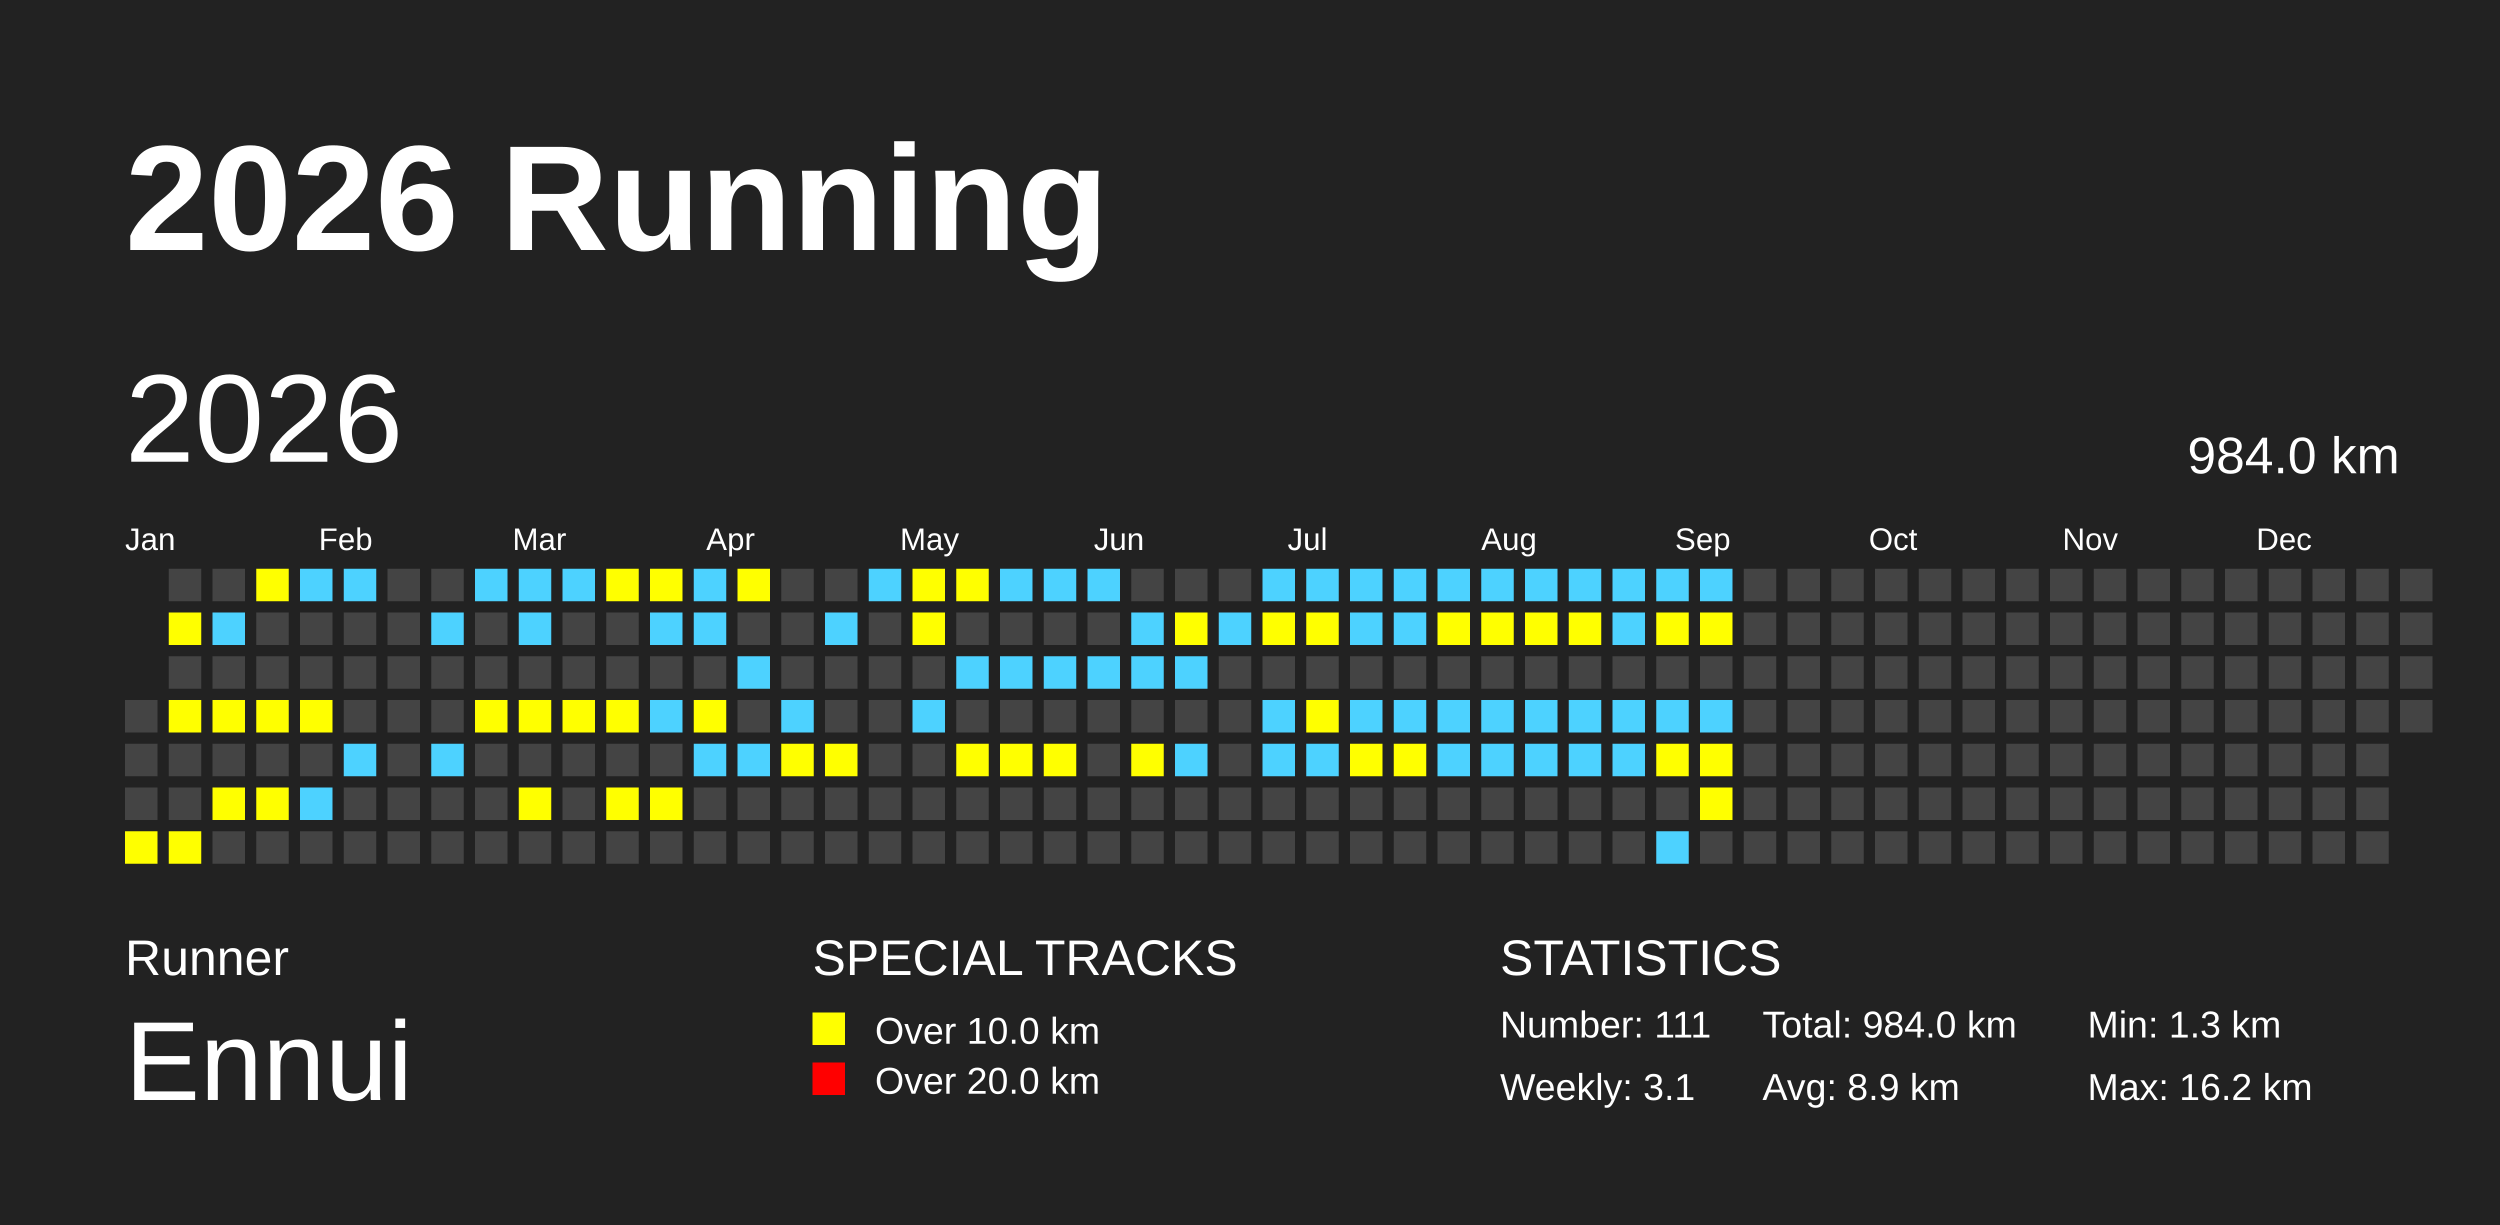
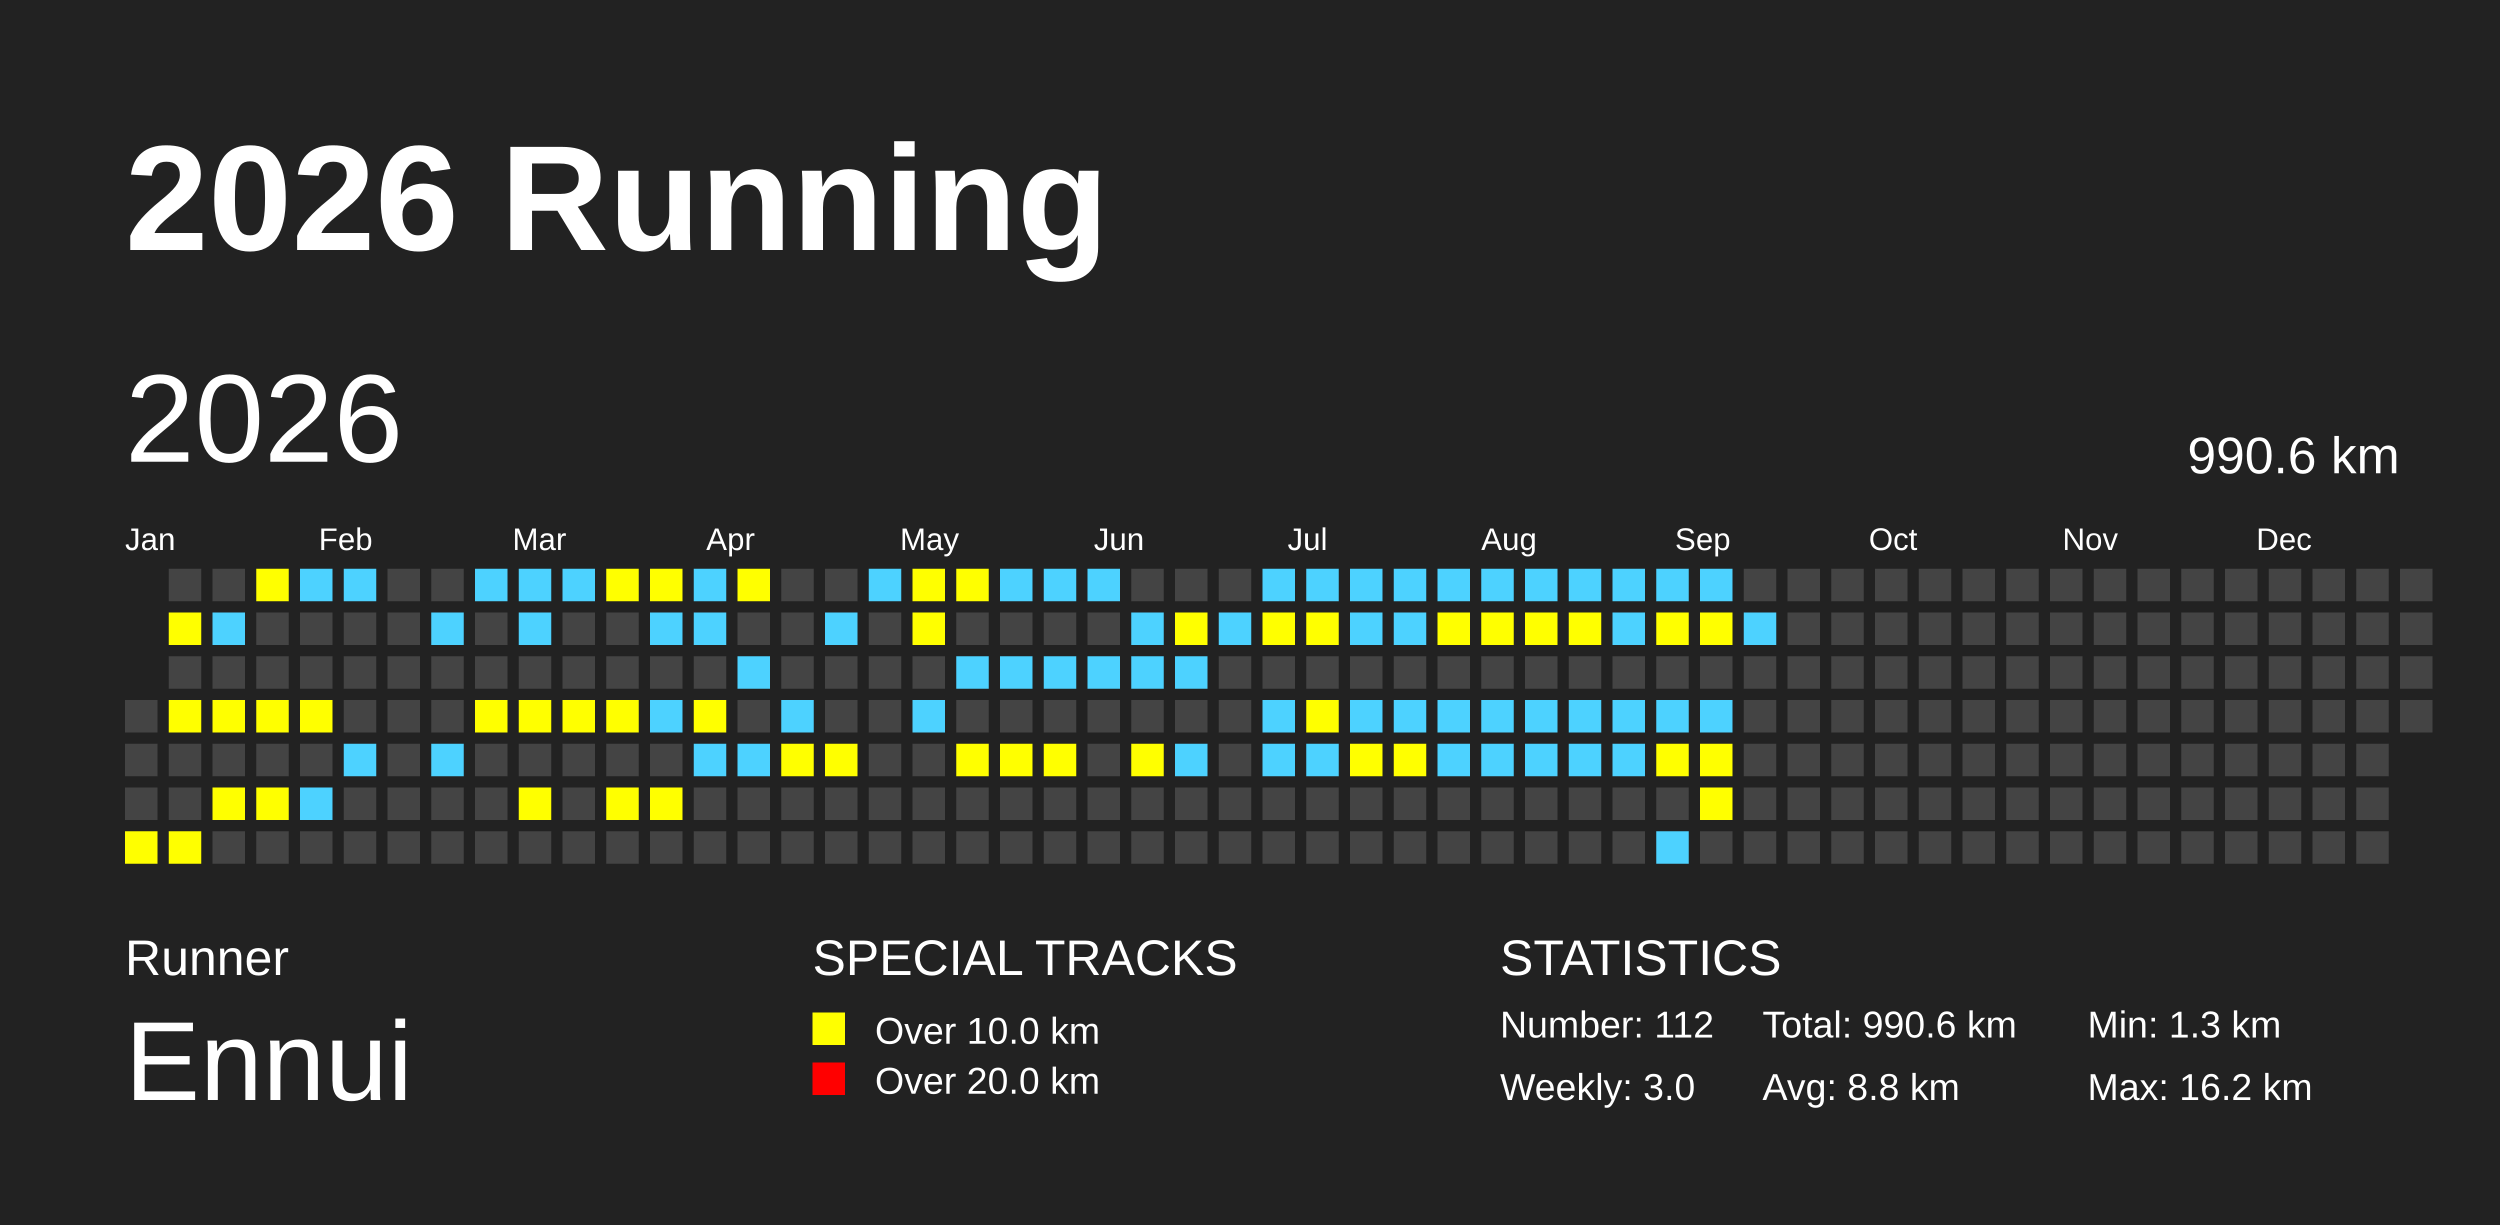
<svg xmlns="http://www.w3.org/2000/svg" baseProfile="full" height="98mm" version="1.1" viewBox="0,0,200,98" width="200mm">
  <defs />
  <rect fill="#222222" height="98" width="200" x="0" y="0" />
  <text fill="#FFFFFF" style="font-size:12px; font-family:Arial; font-weight:bold;" x="10" y="20">2026 Running</text>
  <text fill="#FFFFFF" style="font-size:4px; font-family:Arial" x="10" y="78">Runner</text>
  <text fill="#FFFFFF" style="font-size:9px; font-family:Arial" x="10" y="88">Ennui</text>
  <text fill="#FFFFFF" style="font-size:4px; font-family:Arial" x="65" y="78">SPECIAL TRACKS</text>
  <rect fill="yellow" height="2.6" width="2.6" x="65" y="81" />
  <text fill="#FFFFFF" style="font-size:3px; font-family:Arial" x="70" y="83.5">Over 10.0 km</text>
  <rect fill="red" height="2.6" width="2.6" x="65" y="85" />
  <text fill="#FFFFFF" style="font-size:3px; font-family:Arial" x="70" y="87.5">Over 20.0 km</text>
  <text fill="#FFFFFF" style="font-size:4px; font-family:Arial" x="120" y="78">STATISTICS</text>
-   <text fill="#FFFFFF" style="font-size:3px; font-family:Arial" x="120" y="83">Number: 111</text>
-   <text fill="#FFFFFF" style="font-size:3px; font-family:Arial" x="120" y="88">Weekly: 3.1</text>
-   <text fill="#FFFFFF" style="font-size:3px; font-family:Arial" x="141" y="83">Total: 984.0 km</text>
-   <text fill="#FFFFFF" style="font-size:3px; font-family:Arial" x="141" y="88">Avg: 8.9 km</text>
+   <text fill="#FFFFFF" style="font-size:3px; font-family:Arial" x="120" y="83">Number: 112</text>
+   <text fill="#FFFFFF" style="font-size:3px; font-family:Arial" x="120" y="88">Weekly: 3.0</text>
+   <text fill="#FFFFFF" style="font-size:3px; font-family:Arial" x="141" y="83">Total: 990.6 km</text>
+   <text fill="#FFFFFF" style="font-size:3px; font-family:Arial" x="141" y="88">Avg: 8.8 km</text>
  <text fill="#FFFFFF" style="font-size:3px; font-family:Arial" x="167" y="83">Min: 1.3 km</text>
  <text fill="#FFFFFF" style="font-size:3px; font-family:Arial" x="167" y="88">Max: 16.2 km</text>
  <text dominant-baseline="hanging" fill="#FFFFFF" style="font-size:10.0px; font-family:Arial;" x="10" y="30">2026</text>
-   <text dominant-baseline="hanging" fill="#FFFFFF" style="font-size:4.125px; font-family:Arial;" x="175" y="35">984.0 km</text>
+   <text dominant-baseline="hanging" fill="#FFFFFF" style="font-size:4.125px; font-family:Arial;" x="175" y="35">990.6 km</text>
  <text fill="#FFFFFF" style="font-size:2.5px; font-family:Arial" x="10.0" y="44">Jan</text>
  <text fill="#FFFFFF" style="font-size:2.5px; font-family:Arial" x="25.5" y="44">Feb</text>
  <text fill="#FFFFFF" style="font-size:2.5px; font-family:Arial" x="41.0" y="44">Mar</text>
  <text fill="#FFFFFF" style="font-size:2.5px; font-family:Arial" x="56.5" y="44">Apr</text>
  <text fill="#FFFFFF" style="font-size:2.5px; font-family:Arial" x="72.0" y="44">May</text>
  <text fill="#FFFFFF" style="font-size:2.5px; font-family:Arial" x="87.5" y="44">Jun</text>
  <text fill="#FFFFFF" style="font-size:2.5px; font-family:Arial" x="103.0" y="44">Jul</text>
  <text fill="#FFFFFF" style="font-size:2.5px; font-family:Arial" x="118.5" y="44">Aug</text>
  <text fill="#FFFFFF" style="font-size:2.5px; font-family:Arial" x="134.0" y="44">Sep</text>
  <text fill="#FFFFFF" style="font-size:2.5px; font-family:Arial" x="149.5" y="44">Oct</text>
  <text fill="#FFFFFF" style="font-size:2.5px; font-family:Arial" x="165.0" y="44">Nov</text>
  <text fill="#FFFFFF" style="font-size:2.5px; font-family:Arial" x="180.5" y="44">Dec</text>
  <rect fill="#444444" height="2.6" width="2.6" x="10.0" y="56.0" />
  <rect fill="#444444" height="2.6" width="2.6" x="10.0" y="59.5" />
  <rect fill="#444444" height="2.6" width="2.6" x="10.0" y="63.0" />
  <rect fill="yellow" height="2.6" width="2.6" x="10.0" y="66.5" />
  <rect fill="#444444" height="2.6" width="2.6" x="13.5" y="45.5" />
  <rect fill="yellow" height="2.6" width="2.6" x="13.5" y="49.0" />
  <rect fill="#444444" height="2.6" width="2.6" x="13.5" y="52.5" />
  <rect fill="yellow" height="2.6" width="2.6" x="13.5" y="56.0" />
  <rect fill="#444444" height="2.6" width="2.6" x="13.5" y="59.5" />
  <rect fill="#444444" height="2.6" width="2.6" x="13.5" y="63.0" />
  <rect fill="yellow" height="2.6" width="2.6" x="13.5" y="66.5" />
  <rect fill="#444444" height="2.6" width="2.6" x="17.0" y="45.5" />
  <rect fill="#4DD2FF" height="2.6" width="2.6" x="17.0" y="49.0" />
  <rect fill="#444444" height="2.6" width="2.6" x="17.0" y="52.5" />
  <rect fill="yellow" height="2.6" width="2.6" x="17.0" y="56.0" />
  <rect fill="#444444" height="2.6" width="2.6" x="17.0" y="59.5" />
  <rect fill="yellow" height="2.6" width="2.6" x="17.0" y="63.0" />
  <rect fill="#444444" height="2.6" width="2.6" x="17.0" y="66.5" />
  <rect fill="yellow" height="2.6" width="2.6" x="20.5" y="45.5" />
  <rect fill="#444444" height="2.6" width="2.6" x="20.5" y="49.0" />
  <rect fill="#444444" height="2.6" width="2.6" x="20.5" y="52.5" />
  <rect fill="yellow" height="2.6" width="2.6" x="20.5" y="56.0" />
  <rect fill="#444444" height="2.6" width="2.6" x="20.5" y="59.5" />
  <rect fill="yellow" height="2.6" width="2.6" x="20.5" y="63.0" />
  <rect fill="#444444" height="2.6" width="2.6" x="20.5" y="66.5" />
  <rect fill="#4DD2FF" height="2.6" width="2.6" x="24.0" y="45.5" />
  <rect fill="#444444" height="2.6" width="2.6" x="24.0" y="49.0" />
  <rect fill="#444444" height="2.6" width="2.6" x="24.0" y="52.5" />
  <rect fill="yellow" height="2.6" width="2.6" x="24.0" y="56.0" />
  <rect fill="#444444" height="2.6" width="2.6" x="24.0" y="59.5" />
  <rect fill="#4DD2FF" height="2.6" width="2.6" x="24.0" y="63.0" />
  <rect fill="#444444" height="2.6" width="2.6" x="24.0" y="66.5" />
  <rect fill="#4DD2FF" height="2.6" width="2.6" x="27.5" y="45.5" />
  <rect fill="#444444" height="2.6" width="2.6" x="27.5" y="49.0" />
  <rect fill="#444444" height="2.6" width="2.6" x="27.5" y="52.5" />
  <rect fill="#444444" height="2.6" width="2.6" x="27.5" y="56.0" />
  <rect fill="#4DD2FF" height="2.6" width="2.6" x="27.5" y="59.5" />
  <rect fill="#444444" height="2.6" width="2.6" x="27.5" y="63.0" />
  <rect fill="#444444" height="2.6" width="2.6" x="27.5" y="66.5" />
  <rect fill="#444444" height="2.6" width="2.6" x="31.0" y="45.5" />
  <rect fill="#444444" height="2.6" width="2.6" x="31.0" y="49.0" />
  <rect fill="#444444" height="2.6" width="2.6" x="31.0" y="52.5" />
  <rect fill="#444444" height="2.6" width="2.6" x="31.0" y="56.0" />
  <rect fill="#444444" height="2.6" width="2.6" x="31.0" y="59.5" />
  <rect fill="#444444" height="2.6" width="2.6" x="31.0" y="63.0" />
  <rect fill="#444444" height="2.6" width="2.6" x="31.0" y="66.5" />
  <rect fill="#444444" height="2.6" width="2.6" x="34.5" y="45.5" />
  <rect fill="#4DD2FF" height="2.6" width="2.6" x="34.5" y="49.0" />
  <rect fill="#444444" height="2.6" width="2.6" x="34.5" y="52.5" />
  <rect fill="#444444" height="2.6" width="2.6" x="34.5" y="56.0" />
  <rect fill="#4DD2FF" height="2.6" width="2.6" x="34.5" y="59.5" />
  <rect fill="#444444" height="2.6" width="2.6" x="34.5" y="63.0" />
  <rect fill="#444444" height="2.6" width="2.6" x="34.5" y="66.5" />
  <rect fill="#4DD2FF" height="2.6" width="2.6" x="38.0" y="45.5" />
  <rect fill="#444444" height="2.6" width="2.6" x="38.0" y="49.0" />
  <rect fill="#444444" height="2.6" width="2.6" x="38.0" y="52.5" />
  <rect fill="yellow" height="2.6" width="2.6" x="38.0" y="56.0" />
  <rect fill="#444444" height="2.6" width="2.6" x="38.0" y="59.5" />
  <rect fill="#444444" height="2.6" width="2.6" x="38.0" y="63.0" />
  <rect fill="#444444" height="2.6" width="2.6" x="38.0" y="66.5" />
  <rect fill="#4DD2FF" height="2.6" width="2.6" x="41.5" y="45.5" />
  <rect fill="#4DD2FF" height="2.6" width="2.6" x="41.5" y="49.0" />
  <rect fill="#444444" height="2.6" width="2.6" x="41.5" y="52.5" />
  <rect fill="yellow" height="2.6" width="2.6" x="41.5" y="56.0" />
  <rect fill="#444444" height="2.6" width="2.6" x="41.5" y="59.5" />
  <rect fill="yellow" height="2.6" width="2.6" x="41.5" y="63.0" />
  <rect fill="#444444" height="2.6" width="2.6" x="41.5" y="66.5" />
  <rect fill="#4DD2FF" height="2.6" width="2.6" x="45.0" y="45.5" />
  <rect fill="#444444" height="2.6" width="2.6" x="45.0" y="49.0" />
  <rect fill="#444444" height="2.6" width="2.6" x="45.0" y="52.5" />
  <rect fill="yellow" height="2.6" width="2.6" x="45.0" y="56.0" />
  <rect fill="#444444" height="2.6" width="2.6" x="45.0" y="59.5" />
  <rect fill="#444444" height="2.6" width="2.6" x="45.0" y="63.0" />
  <rect fill="#444444" height="2.6" width="2.6" x="45.0" y="66.5" />
  <rect fill="yellow" height="2.6" width="2.6" x="48.5" y="45.5" />
  <rect fill="#444444" height="2.6" width="2.6" x="48.5" y="49.0" />
  <rect fill="#444444" height="2.6" width="2.6" x="48.5" y="52.5" />
  <rect fill="yellow" height="2.6" width="2.6" x="48.5" y="56.0" />
  <rect fill="#444444" height="2.6" width="2.6" x="48.5" y="59.5" />
  <rect fill="yellow" height="2.6" width="2.6" x="48.5" y="63.0" />
  <rect fill="#444444" height="2.6" width="2.6" x="48.5" y="66.5" />
  <rect fill="yellow" height="2.6" width="2.6" x="52.0" y="45.5" />
  <rect fill="#4DD2FF" height="2.6" width="2.6" x="52.0" y="49.0" />
  <rect fill="#444444" height="2.6" width="2.6" x="52.0" y="52.5" />
  <rect fill="#4DD2FF" height="2.6" width="2.6" x="52.0" y="56.0" />
  <rect fill="#444444" height="2.6" width="2.6" x="52.0" y="59.5" />
  <rect fill="yellow" height="2.6" width="2.6" x="52.0" y="63.0" />
  <rect fill="#444444" height="2.6" width="2.6" x="52.0" y="66.5" />
  <rect fill="#4DD2FF" height="2.6" width="2.6" x="55.5" y="45.5" />
  <rect fill="#4DD2FF" height="2.6" width="2.6" x="55.5" y="49.0" />
  <rect fill="#444444" height="2.6" width="2.6" x="55.5" y="52.5" />
  <rect fill="yellow" height="2.6" width="2.6" x="55.5" y="56.0" />
  <rect fill="#4DD2FF" height="2.6" width="2.6" x="55.5" y="59.5" />
  <rect fill="#444444" height="2.6" width="2.6" x="55.5" y="63.0" />
  <rect fill="#444444" height="2.6" width="2.6" x="55.5" y="66.5" />
  <rect fill="yellow" height="2.6" width="2.6" x="59.0" y="45.5" />
  <rect fill="#444444" height="2.6" width="2.6" x="59.0" y="49.0" />
  <rect fill="#4DD2FF" height="2.6" width="2.6" x="59.0" y="52.5" />
  <rect fill="#444444" height="2.6" width="2.6" x="59.0" y="56.0" />
  <rect fill="#4DD2FF" height="2.6" width="2.6" x="59.0" y="59.5" />
  <rect fill="#444444" height="2.6" width="2.6" x="59.0" y="63.0" />
  <rect fill="#444444" height="2.6" width="2.6" x="59.0" y="66.5" />
  <rect fill="#444444" height="2.6" width="2.6" x="62.5" y="45.5" />
  <rect fill="#444444" height="2.6" width="2.6" x="62.5" y="49.0" />
  <rect fill="#444444" height="2.6" width="2.6" x="62.5" y="52.5" />
  <rect fill="#4DD2FF" height="2.6" width="2.6" x="62.5" y="56.0" />
  <rect fill="yellow" height="2.6" width="2.6" x="62.5" y="59.5" />
  <rect fill="#444444" height="2.6" width="2.6" x="62.5" y="63.0" />
  <rect fill="#444444" height="2.6" width="2.6" x="62.5" y="66.5" />
  <rect fill="#444444" height="2.6" width="2.6" x="66.0" y="45.5" />
  <rect fill="#4DD2FF" height="2.6" width="2.6" x="66.0" y="49.0" />
  <rect fill="#444444" height="2.6" width="2.6" x="66.0" y="52.5" />
  <rect fill="#444444" height="2.6" width="2.6" x="66.0" y="56.0" />
  <rect fill="yellow" height="2.6" width="2.6" x="66.0" y="59.5" />
  <rect fill="#444444" height="2.6" width="2.6" x="66.0" y="63.0" />
  <rect fill="#444444" height="2.6" width="2.6" x="66.0" y="66.5" />
  <rect fill="#4DD2FF" height="2.6" width="2.6" x="69.5" y="45.5" />
  <rect fill="#444444" height="2.6" width="2.6" x="69.5" y="49.0" />
  <rect fill="#444444" height="2.6" width="2.6" x="69.5" y="52.5" />
  <rect fill="#444444" height="2.6" width="2.6" x="69.5" y="56.0" />
  <rect fill="#444444" height="2.6" width="2.6" x="69.5" y="59.5" />
  <rect fill="#444444" height="2.6" width="2.6" x="69.5" y="63.0" />
  <rect fill="#444444" height="2.6" width="2.6" x="69.5" y="66.5" />
  <rect fill="yellow" height="2.6" width="2.6" x="73.0" y="45.5" />
  <rect fill="yellow" height="2.6" width="2.6" x="73.0" y="49.0" />
  <rect fill="#444444" height="2.6" width="2.6" x="73.0" y="52.5" />
  <rect fill="#4DD2FF" height="2.6" width="2.6" x="73.0" y="56.0" />
  <rect fill="#444444" height="2.6" width="2.6" x="73.0" y="59.5" />
  <rect fill="#444444" height="2.6" width="2.6" x="73.0" y="63.0" />
  <rect fill="#444444" height="2.6" width="2.6" x="73.0" y="66.5" />
  <rect fill="yellow" height="2.6" width="2.6" x="76.5" y="45.5" />
  <rect fill="#444444" height="2.6" width="2.6" x="76.5" y="49.0" />
  <rect fill="#4DD2FF" height="2.6" width="2.6" x="76.5" y="52.5" />
  <rect fill="#444444" height="2.6" width="2.6" x="76.5" y="56.0" />
  <rect fill="yellow" height="2.6" width="2.6" x="76.5" y="59.5" />
  <rect fill="#444444" height="2.6" width="2.6" x="76.5" y="63.0" />
  <rect fill="#444444" height="2.6" width="2.6" x="76.5" y="66.5" />
  <rect fill="#4DD2FF" height="2.6" width="2.6" x="80.0" y="45.5" />
  <rect fill="#444444" height="2.6" width="2.6" x="80.0" y="49.0" />
  <rect fill="#4DD2FF" height="2.6" width="2.6" x="80.0" y="52.5" />
  <rect fill="#444444" height="2.6" width="2.6" x="80.0" y="56.0" />
  <rect fill="yellow" height="2.6" width="2.6" x="80.0" y="59.5" />
  <rect fill="#444444" height="2.6" width="2.6" x="80.0" y="63.0" />
  <rect fill="#444444" height="2.6" width="2.6" x="80.0" y="66.5" />
  <rect fill="#4DD2FF" height="2.6" width="2.6" x="83.5" y="45.5" />
  <rect fill="#444444" height="2.6" width="2.6" x="83.5" y="49.0" />
  <rect fill="#4DD2FF" height="2.6" width="2.6" x="83.5" y="52.5" />
  <rect fill="#444444" height="2.6" width="2.6" x="83.5" y="56.0" />
  <rect fill="yellow" height="2.6" width="2.6" x="83.5" y="59.5" />
  <rect fill="#444444" height="2.6" width="2.6" x="83.5" y="63.0" />
  <rect fill="#444444" height="2.6" width="2.6" x="83.5" y="66.5" />
  <rect fill="#4DD2FF" height="2.6" width="2.6" x="87.0" y="45.5" />
  <rect fill="#444444" height="2.6" width="2.6" x="87.0" y="49.0" />
  <rect fill="#4DD2FF" height="2.6" width="2.6" x="87.0" y="52.5" />
  <rect fill="#444444" height="2.6" width="2.6" x="87.0" y="56.0" />
  <rect fill="#444444" height="2.6" width="2.6" x="87.0" y="59.5" />
  <rect fill="#444444" height="2.6" width="2.6" x="87.0" y="63.0" />
  <rect fill="#444444" height="2.6" width="2.6" x="87.0" y="66.5" />
  <rect fill="#444444" height="2.6" width="2.6" x="90.5" y="45.5" />
  <rect fill="#4DD2FF" height="2.6" width="2.6" x="90.5" y="49.0" />
  <rect fill="#4DD2FF" height="2.6" width="2.6" x="90.5" y="52.5" />
  <rect fill="#444444" height="2.6" width="2.6" x="90.5" y="56.0" />
  <rect fill="yellow" height="2.6" width="2.6" x="90.5" y="59.5" />
  <rect fill="#444444" height="2.6" width="2.6" x="90.5" y="63.0" />
  <rect fill="#444444" height="2.6" width="2.6" x="90.5" y="66.5" />
  <rect fill="#444444" height="2.6" width="2.6" x="94.0" y="45.5" />
  <rect fill="yellow" height="2.6" width="2.6" x="94.0" y="49.0" />
  <rect fill="#4DD2FF" height="2.6" width="2.6" x="94.0" y="52.5" />
  <rect fill="#444444" height="2.6" width="2.6" x="94.0" y="56.0" />
  <rect fill="#4DD2FF" height="2.6" width="2.6" x="94.0" y="59.5" />
  <rect fill="#444444" height="2.6" width="2.6" x="94.0" y="63.0" />
  <rect fill="#444444" height="2.6" width="2.6" x="94.0" y="66.5" />
  <rect fill="#444444" height="2.6" width="2.6" x="97.5" y="45.5" />
  <rect fill="#4DD2FF" height="2.6" width="2.6" x="97.5" y="49.0" />
  <rect fill="#444444" height="2.6" width="2.6" x="97.5" y="52.5" />
  <rect fill="#444444" height="2.6" width="2.6" x="97.5" y="56.0" />
  <rect fill="#444444" height="2.6" width="2.6" x="97.5" y="59.5" />
  <rect fill="#444444" height="2.6" width="2.6" x="97.5" y="63.0" />
  <rect fill="#444444" height="2.6" width="2.6" x="97.5" y="66.5" />
  <rect fill="#4DD2FF" height="2.6" width="2.6" x="101.0" y="45.5" />
  <rect fill="yellow" height="2.6" width="2.6" x="101.0" y="49.0" />
  <rect fill="#444444" height="2.6" width="2.6" x="101.0" y="52.5" />
  <rect fill="#4DD2FF" height="2.6" width="2.6" x="101.0" y="56.0" />
  <rect fill="#4DD2FF" height="2.6" width="2.6" x="101.0" y="59.5" />
  <rect fill="#444444" height="2.6" width="2.6" x="101.0" y="63.0" />
  <rect fill="#444444" height="2.6" width="2.6" x="101.0" y="66.5" />
  <rect fill="#4DD2FF" height="2.6" width="2.6" x="104.5" y="45.5" />
  <rect fill="yellow" height="2.6" width="2.6" x="104.5" y="49.0" />
  <rect fill="#444444" height="2.6" width="2.6" x="104.5" y="52.5" />
  <rect fill="yellow" height="2.6" width="2.6" x="104.5" y="56.0" />
  <rect fill="#4DD2FF" height="2.6" width="2.6" x="104.5" y="59.5" />
  <rect fill="#444444" height="2.6" width="2.6" x="104.5" y="63.0" />
  <rect fill="#444444" height="2.6" width="2.6" x="104.5" y="66.5" />
  <rect fill="#4DD2FF" height="2.6" width="2.6" x="108.0" y="45.5" />
  <rect fill="#4DD2FF" height="2.6" width="2.6" x="108.0" y="49.0" />
  <rect fill="#444444" height="2.6" width="2.6" x="108.0" y="52.5" />
  <rect fill="#4DD2FF" height="2.6" width="2.6" x="108.0" y="56.0" />
  <rect fill="yellow" height="2.6" width="2.6" x="108.0" y="59.5" />
  <rect fill="#444444" height="2.6" width="2.6" x="108.0" y="63.0" />
  <rect fill="#444444" height="2.6" width="2.6" x="108.0" y="66.5" />
  <rect fill="#4DD2FF" height="2.6" width="2.6" x="111.5" y="45.5" />
  <rect fill="#4DD2FF" height="2.6" width="2.6" x="111.5" y="49.0" />
  <rect fill="#444444" height="2.6" width="2.6" x="111.5" y="52.5" />
  <rect fill="#4DD2FF" height="2.6" width="2.6" x="111.5" y="56.0" />
  <rect fill="yellow" height="2.6" width="2.6" x="111.5" y="59.5" />
  <rect fill="#444444" height="2.6" width="2.6" x="111.5" y="63.0" />
  <rect fill="#444444" height="2.6" width="2.6" x="111.5" y="66.5" />
  <rect fill="#4DD2FF" height="2.6" width="2.6" x="115.0" y="45.5" />
  <rect fill="yellow" height="2.6" width="2.6" x="115.0" y="49.0" />
  <rect fill="#444444" height="2.6" width="2.6" x="115.0" y="52.5" />
  <rect fill="#4DD2FF" height="2.6" width="2.6" x="115.0" y="56.0" />
  <rect fill="#4DD2FF" height="2.6" width="2.6" x="115.0" y="59.5" />
  <rect fill="#444444" height="2.6" width="2.6" x="115.0" y="63.0" />
  <rect fill="#444444" height="2.6" width="2.6" x="115.0" y="66.5" />
  <rect fill="#4DD2FF" height="2.6" width="2.6" x="118.5" y="45.5" />
  <rect fill="yellow" height="2.6" width="2.6" x="118.5" y="49.0" />
  <rect fill="#444444" height="2.6" width="2.6" x="118.5" y="52.5" />
  <rect fill="#4DD2FF" height="2.6" width="2.6" x="118.5" y="56.0" />
  <rect fill="#4DD2FF" height="2.6" width="2.6" x="118.5" y="59.5" />
  <rect fill="#444444" height="2.6" width="2.6" x="118.5" y="63.0" />
  <rect fill="#444444" height="2.6" width="2.6" x="118.5" y="66.5" />
  <rect fill="#4DD2FF" height="2.6" width="2.6" x="122.0" y="45.5" />
  <rect fill="yellow" height="2.6" width="2.6" x="122.0" y="49.0" />
  <rect fill="#444444" height="2.6" width="2.6" x="122.0" y="52.5" />
  <rect fill="#4DD2FF" height="2.6" width="2.6" x="122.0" y="56.0" />
  <rect fill="#4DD2FF" height="2.6" width="2.6" x="122.0" y="59.5" />
  <rect fill="#444444" height="2.6" width="2.6" x="122.0" y="63.0" />
  <rect fill="#444444" height="2.6" width="2.6" x="122.0" y="66.5" />
  <rect fill="#4DD2FF" height="2.6" width="2.6" x="125.5" y="45.5" />
  <rect fill="yellow" height="2.6" width="2.6" x="125.5" y="49.0" />
  <rect fill="#444444" height="2.6" width="2.6" x="125.5" y="52.5" />
  <rect fill="#4DD2FF" height="2.6" width="2.6" x="125.5" y="56.0" />
  <rect fill="#4DD2FF" height="2.6" width="2.6" x="125.5" y="59.5" />
  <rect fill="#444444" height="2.6" width="2.6" x="125.5" y="63.0" />
  <rect fill="#444444" height="2.6" width="2.6" x="125.5" y="66.5" />
  <rect fill="#4DD2FF" height="2.6" width="2.6" x="129.0" y="45.5" />
  <rect fill="#4DD2FF" height="2.6" width="2.6" x="129.0" y="49.0" />
  <rect fill="#444444" height="2.6" width="2.6" x="129.0" y="52.5" />
  <rect fill="#4DD2FF" height="2.6" width="2.6" x="129.0" y="56.0" />
  <rect fill="#4DD2FF" height="2.6" width="2.6" x="129.0" y="59.5" />
  <rect fill="#444444" height="2.6" width="2.6" x="129.0" y="63.0" />
  <rect fill="#444444" height="2.6" width="2.6" x="129.0" y="66.5" />
  <rect fill="#4DD2FF" height="2.6" width="2.6" x="132.5" y="45.5" />
  <rect fill="yellow" height="2.6" width="2.6" x="132.5" y="49.0" />
  <rect fill="#444444" height="2.6" width="2.6" x="132.5" y="52.5" />
  <rect fill="#4DD2FF" height="2.6" width="2.6" x="132.5" y="56.0" />
  <rect fill="yellow" height="2.6" width="2.6" x="132.5" y="59.5" />
  <rect fill="#444444" height="2.6" width="2.6" x="132.5" y="63.0" />
  <rect fill="#4DD2FF" height="2.6" width="2.6" x="132.5" y="66.5" />
  <rect fill="#4DD2FF" height="2.6" width="2.6" x="136.0" y="45.5" />
  <rect fill="yellow" height="2.6" width="2.6" x="136.0" y="49.0" />
  <rect fill="#444444" height="2.6" width="2.6" x="136.0" y="52.5" />
  <rect fill="#4DD2FF" height="2.6" width="2.6" x="136.0" y="56.0" />
  <rect fill="yellow" height="2.6" width="2.6" x="136.0" y="59.5" />
  <rect fill="yellow" height="2.6" width="2.6" x="136.0" y="63.0" />
  <rect fill="#444444" height="2.6" width="2.6" x="136.0" y="66.5" />
  <rect fill="#444444" height="2.6" width="2.6" x="139.5" y="45.5" />
-   <rect fill="#444444" height="2.6" width="2.6" x="139.5" y="49.0" />
+   <rect fill="#4DD2FF" height="2.6" width="2.6" x="139.5" y="49.0" />
  <rect fill="#444444" height="2.6" width="2.6" x="139.5" y="52.5" />
  <rect fill="#444444" height="2.6" width="2.6" x="139.5" y="56.0" />
  <rect fill="#444444" height="2.6" width="2.6" x="139.5" y="59.5" />
  <rect fill="#444444" height="2.6" width="2.6" x="139.5" y="63.0" />
  <rect fill="#444444" height="2.6" width="2.6" x="139.5" y="66.5" />
  <rect fill="#444444" height="2.6" width="2.6" x="143.0" y="45.5" />
  <rect fill="#444444" height="2.6" width="2.6" x="143.0" y="49.0" />
  <rect fill="#444444" height="2.6" width="2.6" x="143.0" y="52.5" />
  <rect fill="#444444" height="2.6" width="2.6" x="143.0" y="56.0" />
  <rect fill="#444444" height="2.6" width="2.6" x="143.0" y="59.5" />
  <rect fill="#444444" height="2.6" width="2.6" x="143.0" y="63.0" />
  <rect fill="#444444" height="2.6" width="2.6" x="143.0" y="66.5" />
  <rect fill="#444444" height="2.6" width="2.6" x="146.5" y="45.5" />
  <rect fill="#444444" height="2.6" width="2.6" x="146.5" y="49.0" />
  <rect fill="#444444" height="2.6" width="2.6" x="146.5" y="52.5" />
  <rect fill="#444444" height="2.6" width="2.6" x="146.5" y="56.0" />
  <rect fill="#444444" height="2.6" width="2.6" x="146.5" y="59.5" />
  <rect fill="#444444" height="2.6" width="2.6" x="146.5" y="63.0" />
  <rect fill="#444444" height="2.6" width="2.6" x="146.5" y="66.5" />
  <rect fill="#444444" height="2.6" width="2.6" x="150.0" y="45.5" />
  <rect fill="#444444" height="2.6" width="2.6" x="150.0" y="49.0" />
  <rect fill="#444444" height="2.6" width="2.6" x="150.0" y="52.5" />
  <rect fill="#444444" height="2.6" width="2.6" x="150.0" y="56.0" />
  <rect fill="#444444" height="2.6" width="2.6" x="150.0" y="59.5" />
  <rect fill="#444444" height="2.6" width="2.6" x="150.0" y="63.0" />
  <rect fill="#444444" height="2.6" width="2.6" x="150.0" y="66.5" />
  <rect fill="#444444" height="2.6" width="2.6" x="153.5" y="45.5" />
  <rect fill="#444444" height="2.6" width="2.6" x="153.5" y="49.0" />
  <rect fill="#444444" height="2.6" width="2.6" x="153.5" y="52.5" />
  <rect fill="#444444" height="2.6" width="2.6" x="153.5" y="56.0" />
  <rect fill="#444444" height="2.6" width="2.6" x="153.5" y="59.5" />
  <rect fill="#444444" height="2.6" width="2.6" x="153.5" y="63.0" />
  <rect fill="#444444" height="2.6" width="2.6" x="153.5" y="66.5" />
  <rect fill="#444444" height="2.6" width="2.6" x="157.0" y="45.5" />
  <rect fill="#444444" height="2.6" width="2.6" x="157.0" y="49.0" />
  <rect fill="#444444" height="2.6" width="2.6" x="157.0" y="52.5" />
  <rect fill="#444444" height="2.6" width="2.6" x="157.0" y="56.0" />
  <rect fill="#444444" height="2.6" width="2.6" x="157.0" y="59.5" />
  <rect fill="#444444" height="2.6" width="2.6" x="157.0" y="63.0" />
  <rect fill="#444444" height="2.6" width="2.6" x="157.0" y="66.5" />
  <rect fill="#444444" height="2.6" width="2.6" x="160.5" y="45.5" />
  <rect fill="#444444" height="2.6" width="2.6" x="160.5" y="49.0" />
  <rect fill="#444444" height="2.6" width="2.6" x="160.5" y="52.5" />
  <rect fill="#444444" height="2.6" width="2.6" x="160.5" y="56.0" />
  <rect fill="#444444" height="2.6" width="2.6" x="160.5" y="59.5" />
  <rect fill="#444444" height="2.6" width="2.6" x="160.5" y="63.0" />
  <rect fill="#444444" height="2.6" width="2.6" x="160.5" y="66.5" />
  <rect fill="#444444" height="2.6" width="2.6" x="164.0" y="45.5" />
  <rect fill="#444444" height="2.6" width="2.6" x="164.0" y="49.0" />
  <rect fill="#444444" height="2.6" width="2.6" x="164.0" y="52.5" />
  <rect fill="#444444" height="2.6" width="2.6" x="164.0" y="56.0" />
  <rect fill="#444444" height="2.6" width="2.6" x="164.0" y="59.5" />
  <rect fill="#444444" height="2.6" width="2.6" x="164.0" y="63.0" />
  <rect fill="#444444" height="2.6" width="2.6" x="164.0" y="66.5" />
  <rect fill="#444444" height="2.6" width="2.6" x="167.5" y="45.5" />
  <rect fill="#444444" height="2.6" width="2.6" x="167.5" y="49.0" />
  <rect fill="#444444" height="2.6" width="2.6" x="167.5" y="52.5" />
  <rect fill="#444444" height="2.6" width="2.6" x="167.5" y="56.0" />
  <rect fill="#444444" height="2.6" width="2.6" x="167.5" y="59.5" />
  <rect fill="#444444" height="2.6" width="2.6" x="167.5" y="63.0" />
  <rect fill="#444444" height="2.6" width="2.6" x="167.5" y="66.5" />
  <rect fill="#444444" height="2.6" width="2.6" x="171.0" y="45.5" />
  <rect fill="#444444" height="2.6" width="2.6" x="171.0" y="49.0" />
  <rect fill="#444444" height="2.6" width="2.6" x="171.0" y="52.5" />
  <rect fill="#444444" height="2.6" width="2.6" x="171.0" y="56.0" />
  <rect fill="#444444" height="2.6" width="2.6" x="171.0" y="59.5" />
  <rect fill="#444444" height="2.6" width="2.6" x="171.0" y="63.0" />
  <rect fill="#444444" height="2.6" width="2.6" x="171.0" y="66.5" />
  <rect fill="#444444" height="2.6" width="2.6" x="174.5" y="45.5" />
  <rect fill="#444444" height="2.6" width="2.6" x="174.5" y="49.0" />
  <rect fill="#444444" height="2.6" width="2.6" x="174.5" y="52.5" />
  <rect fill="#444444" height="2.6" width="2.6" x="174.5" y="56.0" />
  <rect fill="#444444" height="2.6" width="2.6" x="174.5" y="59.5" />
  <rect fill="#444444" height="2.6" width="2.6" x="174.5" y="63.0" />
  <rect fill="#444444" height="2.6" width="2.6" x="174.5" y="66.5" />
  <rect fill="#444444" height="2.6" width="2.6" x="178.0" y="45.5" />
  <rect fill="#444444" height="2.6" width="2.6" x="178.0" y="49.0" />
  <rect fill="#444444" height="2.6" width="2.6" x="178.0" y="52.5" />
  <rect fill="#444444" height="2.6" width="2.6" x="178.0" y="56.0" />
  <rect fill="#444444" height="2.6" width="2.6" x="178.0" y="59.5" />
  <rect fill="#444444" height="2.6" width="2.6" x="178.0" y="63.0" />
  <rect fill="#444444" height="2.6" width="2.6" x="178.0" y="66.5" />
  <rect fill="#444444" height="2.6" width="2.6" x="181.5" y="45.5" />
  <rect fill="#444444" height="2.6" width="2.6" x="181.5" y="49.0" />
  <rect fill="#444444" height="2.6" width="2.6" x="181.5" y="52.5" />
  <rect fill="#444444" height="2.6" width="2.6" x="181.5" y="56.0" />
  <rect fill="#444444" height="2.6" width="2.6" x="181.5" y="59.5" />
  <rect fill="#444444" height="2.6" width="2.6" x="181.5" y="63.0" />
  <rect fill="#444444" height="2.6" width="2.6" x="181.5" y="66.5" />
  <rect fill="#444444" height="2.6" width="2.6" x="185.0" y="45.5" />
  <rect fill="#444444" height="2.6" width="2.6" x="185.0" y="49.0" />
  <rect fill="#444444" height="2.6" width="2.6" x="185.0" y="52.5" />
  <rect fill="#444444" height="2.6" width="2.6" x="185.0" y="56.0" />
  <rect fill="#444444" height="2.6" width="2.6" x="185.0" y="59.5" />
  <rect fill="#444444" height="2.6" width="2.6" x="185.0" y="63.0" />
  <rect fill="#444444" height="2.6" width="2.6" x="185.0" y="66.5" />
  <rect fill="#444444" height="2.6" width="2.6" x="188.5" y="45.5" />
  <rect fill="#444444" height="2.6" width="2.6" x="188.5" y="49.0" />
  <rect fill="#444444" height="2.6" width="2.6" x="188.5" y="52.5" />
  <rect fill="#444444" height="2.6" width="2.6" x="188.5" y="56.0" />
  <rect fill="#444444" height="2.6" width="2.6" x="188.5" y="59.5" />
  <rect fill="#444444" height="2.6" width="2.6" x="188.5" y="63.0" />
  <rect fill="#444444" height="2.6" width="2.6" x="188.5" y="66.5" />
  <rect fill="#444444" height="2.6" width="2.6" x="192.0" y="45.5" />
  <rect fill="#444444" height="2.6" width="2.6" x="192.0" y="49.0" />
  <rect fill="#444444" height="2.6" width="2.6" x="192.0" y="52.5" />
  <rect fill="#444444" height="2.6" width="2.6" x="192.0" y="56.0" />
</svg>
